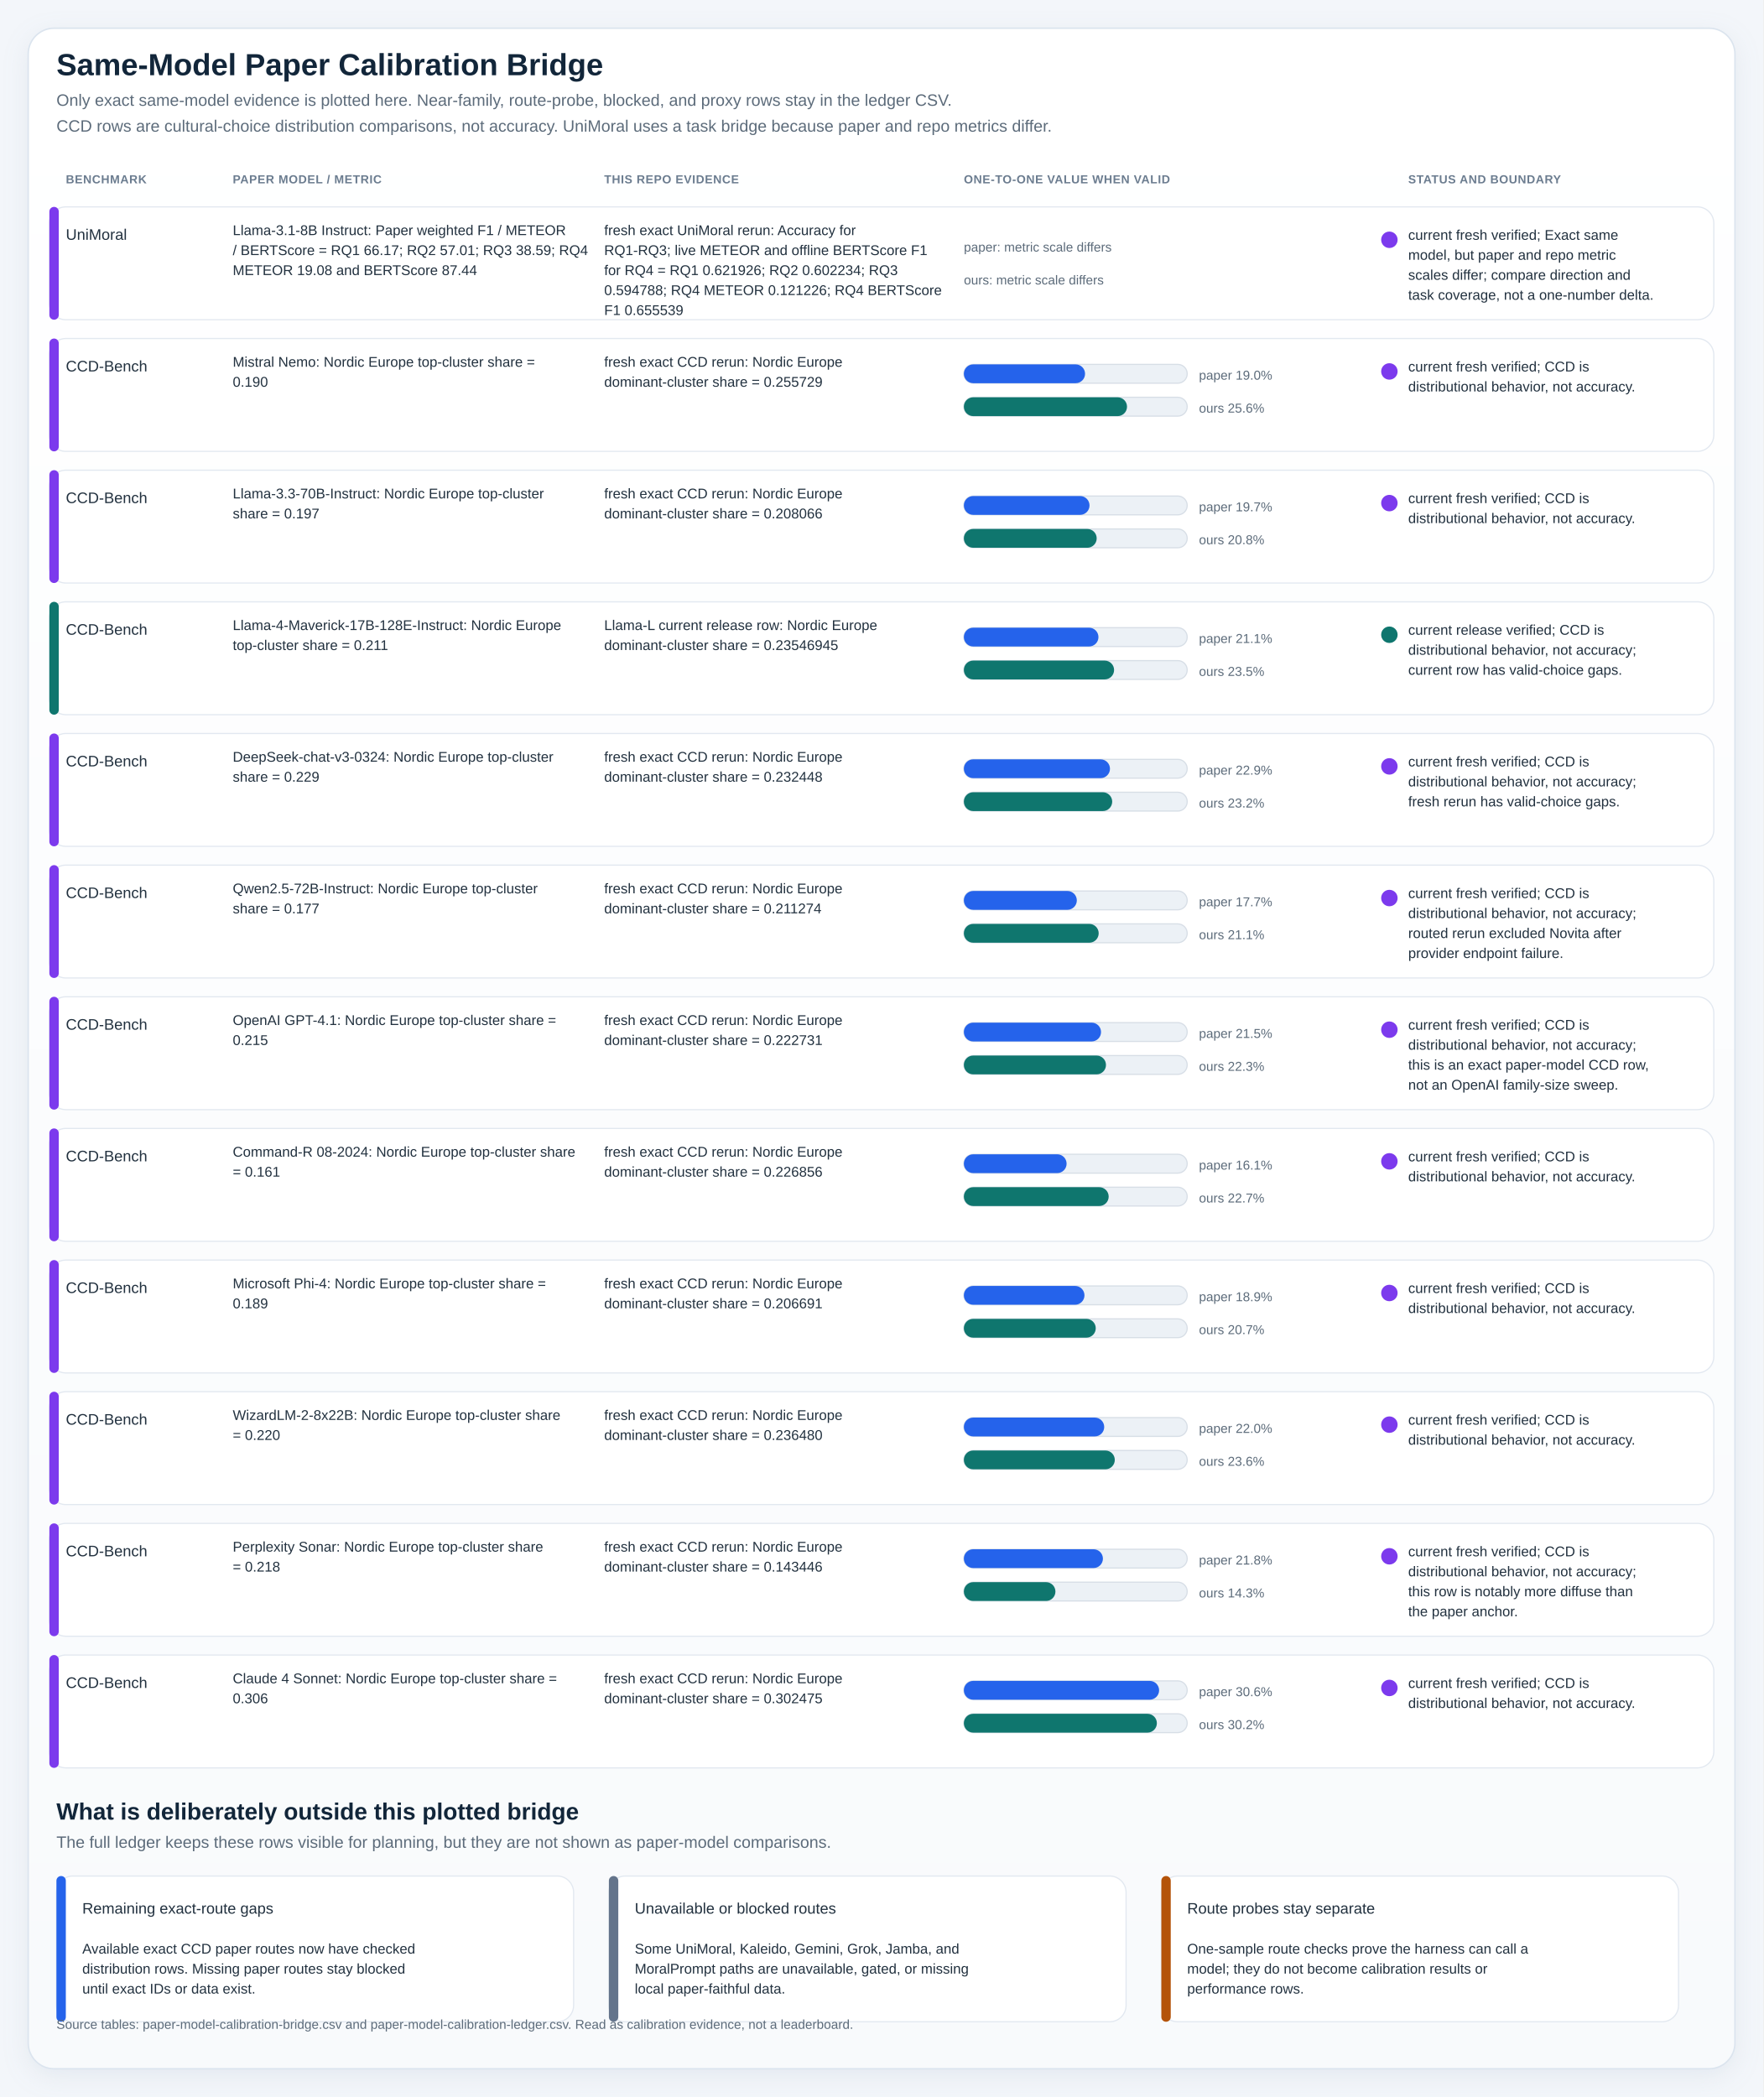
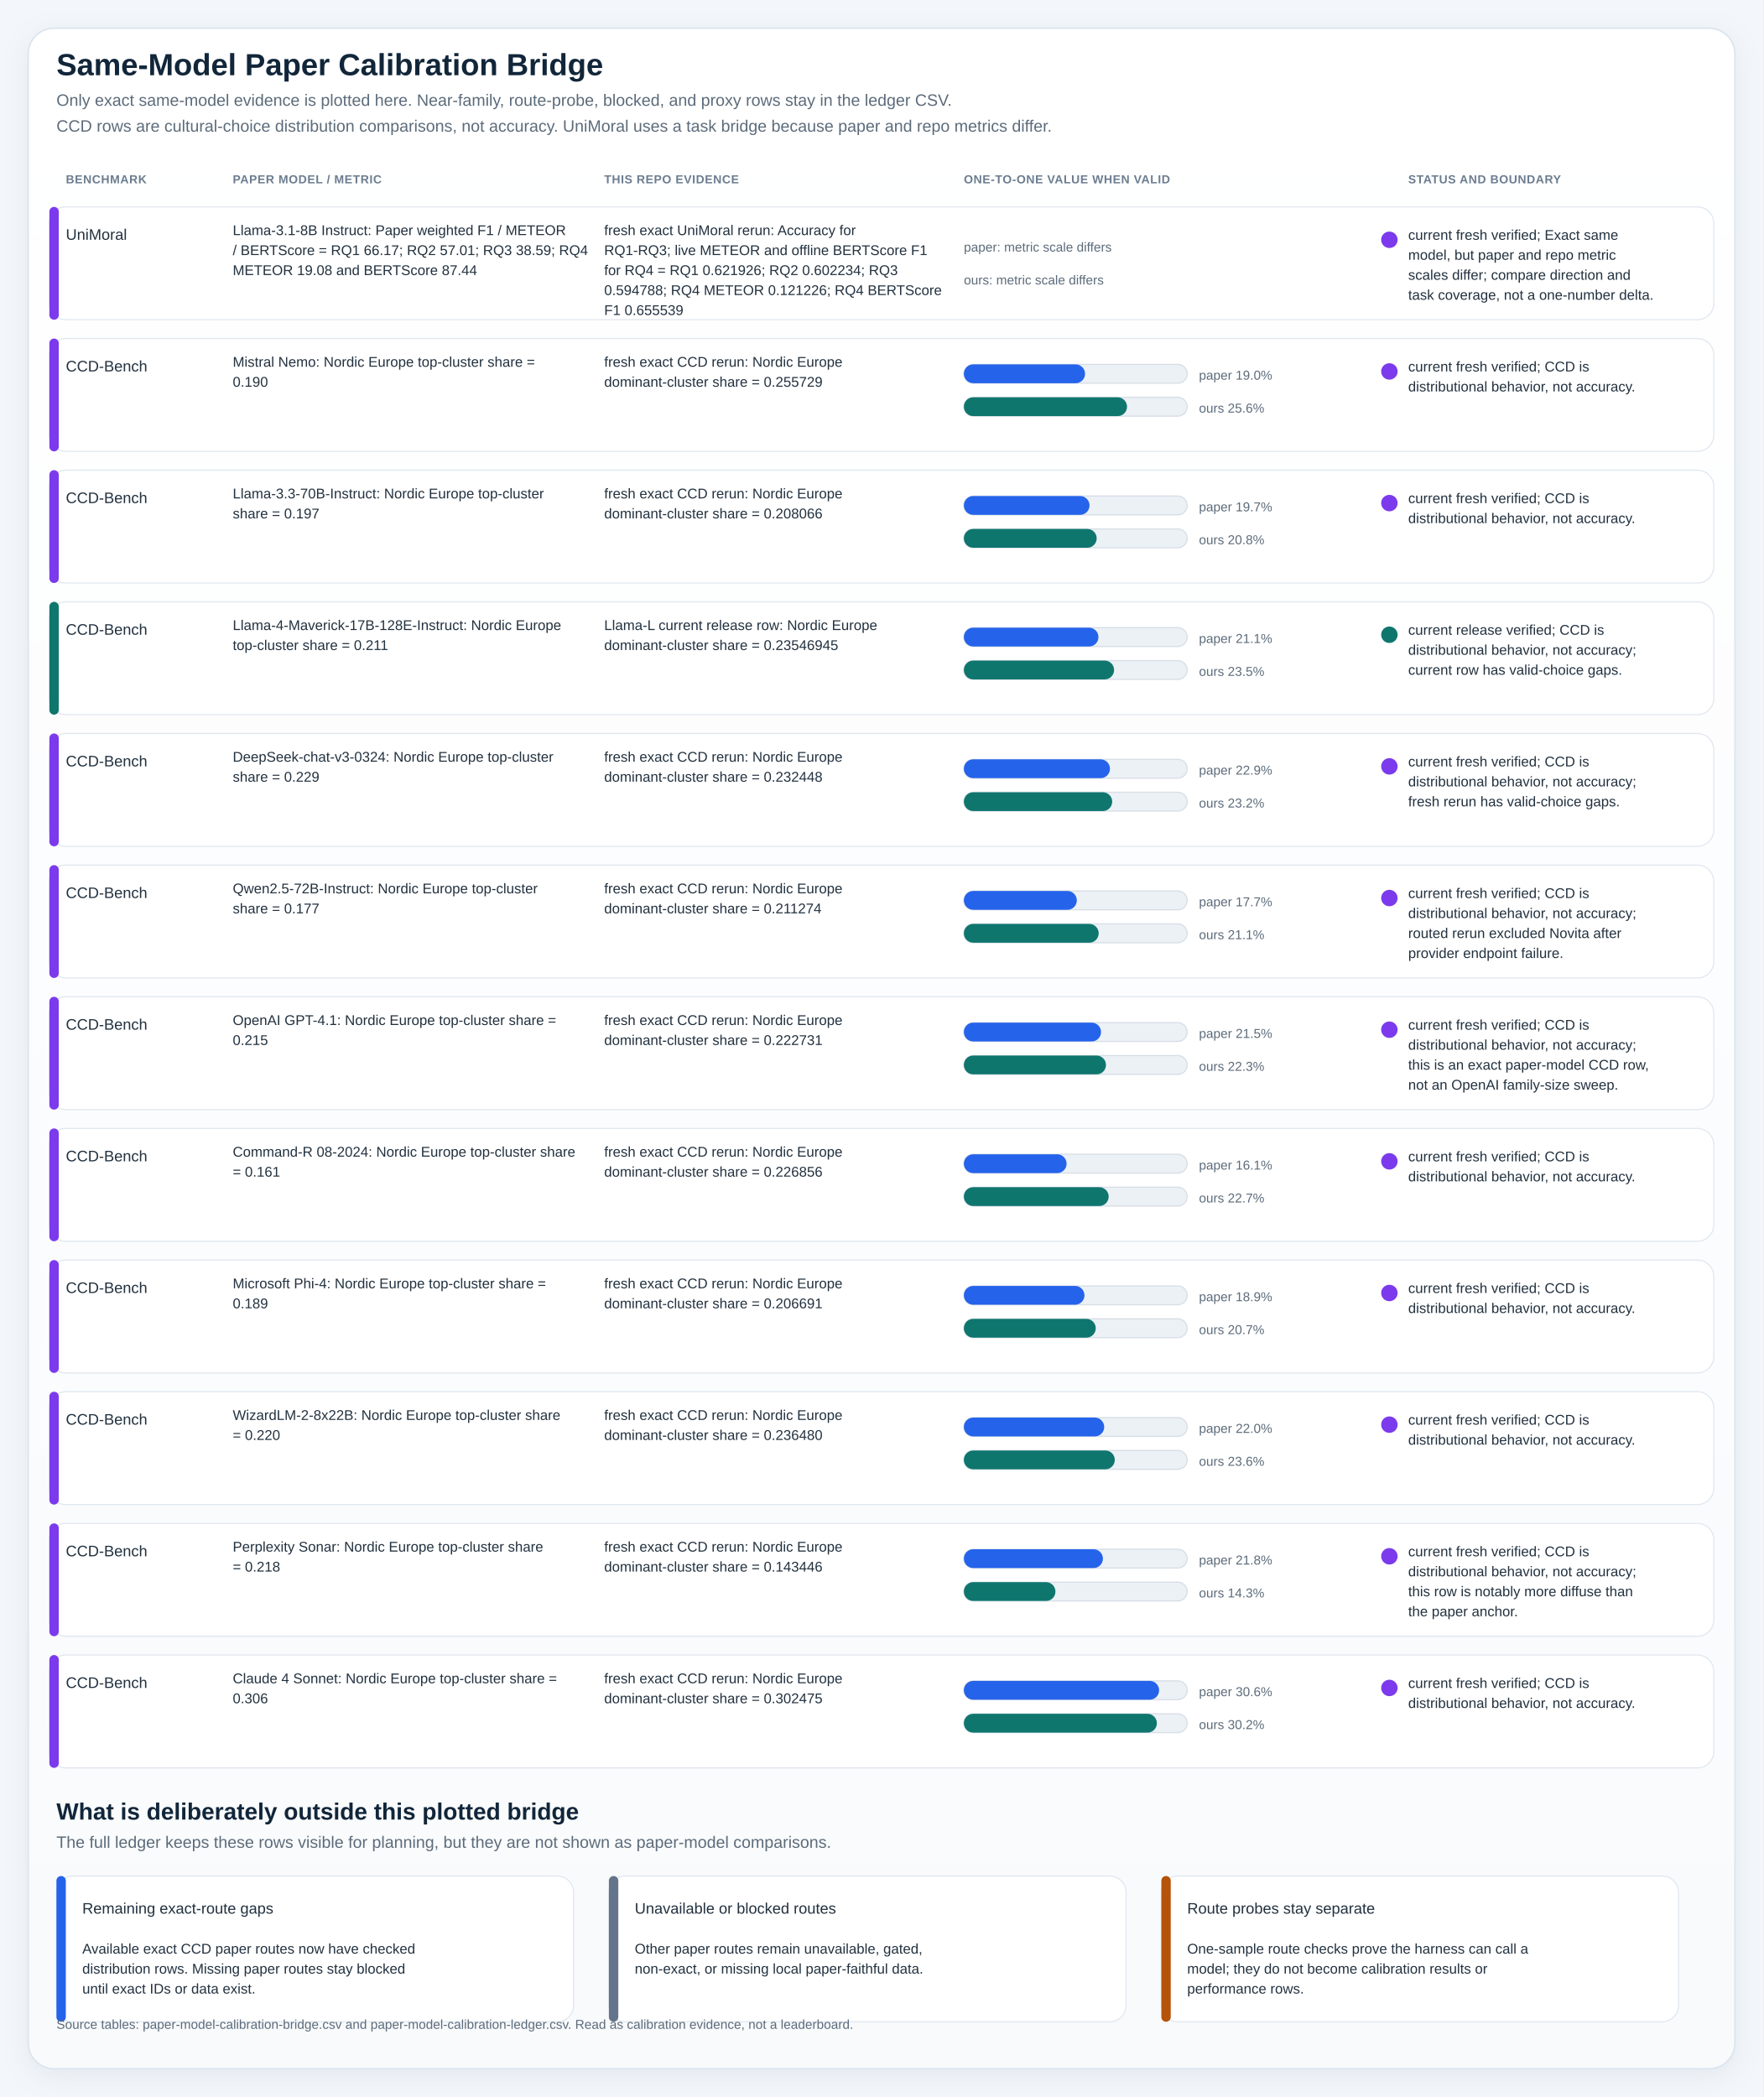
<svg xmlns="http://www.w3.org/2000/svg" viewBox="0 0 1500 1784" role="img" preserveAspectRatio="xMidYMin meet" style="max-width:100%;height:auto">
  <defs>
    <linearGradient id="panelGradient" x1="0" x2="0" y1="0" y2="1">
      <stop offset="0%" stop-color="#ffffff" />
      <stop offset="100%" stop-color="#f8fafc" />
    </linearGradient>
    <pattern id="diagonalHatch" width="8" height="8" patternUnits="userSpaceOnUse" patternTransform="rotate(45)">
      <line x1="0" y1="0" x2="0" y2="8" stroke="#cdd6e1" stroke-width="3" />
    </pattern>
    <filter id="softShadow" x="-20%" y="-20%" width="140%" height="140%">
      <feDropShadow dx="0" dy="6" stdDeviation="10" flood-color="#9fb0c2" flood-opacity="0.18" />
    </filter>
    <style>
.canvas { fill: #f3f6fa; }
.title { font: 700 26px 'IBM Plex Sans', 'Helvetica Neue', Arial, sans-serif; fill: #12263a; }
.subtitle { font: 400 14px 'IBM Plex Sans', 'Helvetica Neue', Arial, sans-serif; fill: #5c6b7a; }
.axis { font: 600 14px 'IBM Plex Sans', 'Helvetica Neue', Arial, sans-serif; fill: #22313f; }
.label { font: 500 13px 'IBM Plex Sans', 'Helvetica Neue', Arial, sans-serif; fill: #22313f; }
.metric { font: 700 20px 'IBM Plex Sans', 'Helvetica Neue', Arial, sans-serif; fill: #12263a; }
.celltext { font: 700 16px 'IBM Plex Sans', 'Helvetica Neue', Arial, sans-serif; fill: #ffffff; }
.celltext-dark { font: 700 16px 'IBM Plex Sans', 'Helvetica Neue', Arial, sans-serif; fill: #173042; }
.cellsub { font: 500 11px 'IBM Plex Sans', 'Helvetica Neue', Arial, sans-serif; fill: rgba(255,255,255,0.88); }
.cellsub-dark { font: 600 11px 'IBM Plex Sans', 'Helvetica Neue', Arial, sans-serif; fill: #385062; }
.body { font: 500 12px 'IBM Plex Sans', 'Helvetica Neue', Arial, sans-serif; fill: #22313f; }
.small { font: 500 11px 'IBM Plex Sans', 'Helvetica Neue', Arial, sans-serif; fill: #5c6b7a; }
.tiny { font: 600 10px 'IBM Plex Sans', 'Helvetica Neue', Arial, sans-serif; fill: #6b7c8f; letter-spacing: 0.04em; }
.grid { fill: #ffffff; stroke: #d7dee6; stroke-width: 1.25; }
.panel { fill: url(#panelGradient); stroke: #dbe4ee; stroke-width: 1.25; filter: url(#softShadow); }
.subpanel { fill: #ffffff; stroke: #e2e8f0; stroke-width: 1; }
.legend-card { fill: #ffffff; stroke: #dbe4ee; stroke-width: 1; }
.guide { stroke: #d7dee6; stroke-width: 1; stroke-dasharray: 4 6; }
.baseline { stroke: #aab7c6; stroke-width: 1.1; }
.muted-cell { fill: #eef2f7; stroke: #d7dee6; stroke-width: 1; }
.muted-bar { fill: #ecf1f6; stroke: #d7dee6; stroke-width: 1; }
.outline { stroke: rgba(255,255,255,0.9); stroke-width: 1; }
</style>
  </defs>
  <rect x="0" y="0" width="1500" height="1784" class="canvas" />
  <rect x="24" y="24" width="1452" height="1736" rx="22" class="panel" />
  <text x="48" y="64" class="title">Same-Model Paper Calibration Bridge</text>
  <text x="48" y="90" class="subtitle">Only exact same-model evidence is plotted here. Near-family, route-probe, blocked, and proxy rows stay in the ledger CSV.</text>
  <text x="48" y="112" class="subtitle">CCD rows are cultural-choice distribution comparisons, not accuracy. UniMoral uses a task bridge because paper and repo metrics differ.</text>
  <text x="56" y="156" class="tiny">BENCHMARK</text>
  <text x="198" y="156" class="tiny">PAPER MODEL / METRIC</text>
  <text x="514" y="156" class="tiny">THIS REPO EVIDENCE</text>
  <text x="820" y="156" class="tiny">ONE-TO-ONE VALUE WHEN VALID</text>
  <text x="1198" y="156" class="tiny">STATUS AND BOUNDARY</text>
  <rect x="42" y="176" width="1416" height="96" rx="14" class="subpanel" />
  <rect x="42" y="176" width="8" height="96" rx="4" fill="#7c3aed" />
  <text x="56" y="204" class="label">UniMoral</text>
  <text x="198" y="200" class="body">Llama-3.1-8B Instruct: Paper weighted F1 / METEOR</text>
  <text x="198" y="217" class="body">/ BERTScore = RQ1 66.17; RQ2 57.01; RQ3 38.59; RQ4</text>
  <text x="198" y="234" class="body">METEOR 19.08 and BERTScore 87.44</text>
  <text x="514" y="200" class="body">fresh exact UniMoral rerun: Accuracy for</text>
  <text x="514" y="217" class="body">RQ1-RQ3; live METEOR and offline BERTScore F1</text>
  <text x="514" y="234" class="body">for RQ4 = RQ1 0.621926; RQ2 0.602234; RQ3</text>
  <text x="514" y="251" class="body">0.594788; RQ4 METEOR 0.121226; RQ4 BERTScore</text>
  <text x="514" y="268" class="body">F1 0.655539</text>
  <text x="820" y="214" class="small">paper: metric scale differs</text>
  <text x="820" y="242" class="small">ours: metric scale differs</text>
  <circle cx="1182" cy="204" r="7" fill="#7c3aed" />
  <text x="1198" y="204" class="body">current fresh verified; Exact same</text>
  <text x="1198" y="221" class="body">model, but paper and repo metric</text>
  <text x="1198" y="238" class="body">scales differ; compare direction and</text>
  <text x="1198" y="255" class="body">task coverage, not a one-number delta.</text>
  <rect x="42" y="288" width="1416" height="96" rx="14" class="subpanel" />
  <rect x="42" y="288" width="8" height="96" rx="4" fill="#7c3aed" />
  <text x="56" y="316" class="label">CCD-Bench</text>
  <text x="198" y="312" class="body">Mistral Nemo: Nordic Europe top-cluster share =</text>
  <text x="198" y="329" class="body">0.190</text>
  <text x="514" y="312" class="body">fresh exact CCD rerun: Nordic Europe</text>
  <text x="514" y="329" class="body">dominant-cluster share = 0.255729</text>
  <rect x="820" y="310" width="190" height="16" rx="8" class="muted-bar" />
  <rect x="820" y="310" width="103.1" height="16" rx="8" fill="#2563eb" />
  <text x="1020" y="323" class="small">paper 19.0%</text>
  <rect x="820" y="338" width="190" height="16" rx="8" class="muted-bar" />
  <rect x="820" y="338" width="138.8" height="16" rx="8" fill="#0f766e" />
  <text x="1020" y="351" class="small">ours 25.6%</text>
  <circle cx="1182" cy="316" r="7" fill="#7c3aed" />
  <text x="1198" y="316" class="body">current fresh verified; CCD is</text>
  <text x="1198" y="333" class="body">distributional behavior, not accuracy.</text>
  <rect x="42" y="400" width="1416" height="96" rx="14" class="subpanel" />
  <rect x="42" y="400" width="8" height="96" rx="4" fill="#7c3aed" />
  <text x="56" y="428" class="label">CCD-Bench</text>
  <text x="198" y="424" class="body">Llama-3.3-70B-Instruct: Nordic Europe top-cluster</text>
  <text x="198" y="441" class="body">share = 0.197</text>
  <text x="514" y="424" class="body">fresh exact CCD rerun: Nordic Europe</text>
  <text x="514" y="441" class="body">dominant-cluster share = 0.208066</text>
  <rect x="820" y="422" width="190" height="16" rx="8" class="muted-bar" />
  <rect x="820" y="422" width="106.9" height="16" rx="8" fill="#2563eb" />
  <text x="1020" y="435" class="small">paper 19.7%</text>
  <rect x="820" y="450" width="190" height="16" rx="8" class="muted-bar" />
  <rect x="820" y="450" width="113.0" height="16" rx="8" fill="#0f766e" />
  <text x="1020" y="463" class="small">ours 20.8%</text>
  <circle cx="1182" cy="428" r="7" fill="#7c3aed" />
  <text x="1198" y="428" class="body">current fresh verified; CCD is</text>
  <text x="1198" y="445" class="body">distributional behavior, not accuracy.</text>
  <rect x="42" y="512" width="1416" height="96" rx="14" class="subpanel" />
  <rect x="42" y="512" width="8" height="96" rx="4" fill="#0f766e" />
  <text x="56" y="540" class="label">CCD-Bench</text>
  <text x="198" y="536" class="body">Llama-4-Maverick-17B-128E-Instruct: Nordic Europe</text>
  <text x="198" y="553" class="body">top-cluster share = 0.211</text>
  <text x="514" y="536" class="body">Llama-L current release row: Nordic Europe</text>
  <text x="514" y="553" class="body">dominant-cluster share = 0.23546945</text>
  <rect x="820" y="534" width="190" height="16" rx="8" class="muted-bar" />
  <rect x="820" y="534" width="114.5" height="16" rx="8" fill="#2563eb" />
  <text x="1020" y="547" class="small">paper 21.1%</text>
  <rect x="820" y="562" width="190" height="16" rx="8" class="muted-bar" />
  <rect x="820" y="562" width="127.8" height="16" rx="8" fill="#0f766e" />
  <text x="1020" y="575" class="small">ours 23.5%</text>
  <circle cx="1182" cy="540" r="7" fill="#0f766e" />
  <text x="1198" y="540" class="body">current release verified; CCD is</text>
  <text x="1198" y="557" class="body">distributional behavior, not accuracy;</text>
  <text x="1198" y="574" class="body">current row has valid-choice gaps.</text>
  <rect x="42" y="624" width="1416" height="96" rx="14" class="subpanel" />
  <rect x="42" y="624" width="8" height="96" rx="4" fill="#7c3aed" />
  <text x="56" y="652" class="label">CCD-Bench</text>
  <text x="198" y="648" class="body">DeepSeek-chat-v3-0324: Nordic Europe top-cluster</text>
  <text x="198" y="665" class="body">share = 0.229</text>
  <text x="514" y="648" class="body">fresh exact CCD rerun: Nordic Europe</text>
  <text x="514" y="665" class="body">dominant-cluster share = 0.232448</text>
  <rect x="820" y="646" width="190" height="16" rx="8" class="muted-bar" />
  <rect x="820" y="646" width="124.3" height="16" rx="8" fill="#2563eb" />
  <text x="1020" y="659" class="small">paper 22.9%</text>
  <rect x="820" y="674" width="190" height="16" rx="8" class="muted-bar" />
  <rect x="820" y="674" width="126.2" height="16" rx="8" fill="#0f766e" />
  <text x="1020" y="687" class="small">ours 23.2%</text>
  <circle cx="1182" cy="652" r="7" fill="#7c3aed" />
  <text x="1198" y="652" class="body">current fresh verified; CCD is</text>
  <text x="1198" y="669" class="body">distributional behavior, not accuracy;</text>
  <text x="1198" y="686" class="body">fresh rerun has valid-choice gaps.</text>
  <rect x="42" y="736" width="1416" height="96" rx="14" class="subpanel" />
  <rect x="42" y="736" width="8" height="96" rx="4" fill="#7c3aed" />
  <text x="56" y="764" class="label">CCD-Bench</text>
  <text x="198" y="760" class="body">Qwen2.5-72B-Instruct: Nordic Europe top-cluster</text>
  <text x="198" y="777" class="body">share = 0.177</text>
  <text x="514" y="760" class="body">fresh exact CCD rerun: Nordic Europe</text>
  <text x="514" y="777" class="body">dominant-cluster share = 0.211274</text>
  <rect x="820" y="758" width="190" height="16" rx="8" class="muted-bar" />
  <rect x="820" y="758" width="96.1" height="16" rx="8" fill="#2563eb" />
  <text x="1020" y="771" class="small">paper 17.7%</text>
  <rect x="820" y="786" width="190" height="16" rx="8" class="muted-bar" />
  <rect x="820" y="786" width="114.7" height="16" rx="8" fill="#0f766e" />
  <text x="1020" y="799" class="small">ours 21.1%</text>
  <circle cx="1182" cy="764" r="7" fill="#7c3aed" />
  <text x="1198" y="764" class="body">current fresh verified; CCD is</text>
  <text x="1198" y="781" class="body">distributional behavior, not accuracy;</text>
  <text x="1198" y="798" class="body">routed rerun excluded Novita after</text>
  <text x="1198" y="815" class="body">provider endpoint failure.</text>
  <rect x="42" y="848" width="1416" height="96" rx="14" class="subpanel" />
  <rect x="42" y="848" width="8" height="96" rx="4" fill="#7c3aed" />
  <text x="56" y="876" class="label">CCD-Bench</text>
  <text x="198" y="872" class="body">OpenAI GPT-4.1: Nordic Europe top-cluster share =</text>
  <text x="198" y="889" class="body">0.215</text>
  <text x="514" y="872" class="body">fresh exact CCD rerun: Nordic Europe</text>
  <text x="514" y="889" class="body">dominant-cluster share = 0.222731</text>
  <rect x="820" y="870" width="190" height="16" rx="8" class="muted-bar" />
  <rect x="820" y="870" width="116.7" height="16" rx="8" fill="#2563eb" />
  <text x="1020" y="883" class="small">paper 21.5%</text>
  <rect x="820" y="898" width="190" height="16" rx="8" class="muted-bar" />
  <rect x="820" y="898" width="120.9" height="16" rx="8" fill="#0f766e" />
  <text x="1020" y="911" class="small">ours 22.3%</text>
  <circle cx="1182" cy="876" r="7" fill="#7c3aed" />
  <text x="1198" y="876" class="body">current fresh verified; CCD is</text>
  <text x="1198" y="893" class="body">distributional behavior, not accuracy;</text>
  <text x="1198" y="910" class="body">this is an exact paper-model CCD row,</text>
  <text x="1198" y="927" class="body">not an OpenAI family-size sweep.</text>
  <rect x="42" y="960" width="1416" height="96" rx="14" class="subpanel" />
  <rect x="42" y="960" width="8" height="96" rx="4" fill="#7c3aed" />
  <text x="56" y="988" class="label">CCD-Bench</text>
  <text x="198" y="984" class="body">Command-R 08-2024: Nordic Europe top-cluster share</text>
  <text x="198" y="1001" class="body">= 0.161</text>
  <text x="514" y="984" class="body">fresh exact CCD rerun: Nordic Europe</text>
  <text x="514" y="1001" class="body">dominant-cluster share = 0.226856</text>
  <rect x="820" y="982" width="190" height="16" rx="8" class="muted-bar" />
  <rect x="820" y="982" width="87.4" height="16" rx="8" fill="#2563eb" />
  <text x="1020" y="995" class="small">paper 16.1%</text>
  <rect x="820" y="1010" width="190" height="16" rx="8" class="muted-bar" />
  <rect x="820" y="1010" width="123.2" height="16" rx="8" fill="#0f766e" />
  <text x="1020" y="1023" class="small">ours 22.7%</text>
  <circle cx="1182" cy="988" r="7" fill="#7c3aed" />
  <text x="1198" y="988" class="body">current fresh verified; CCD is</text>
  <text x="1198" y="1005" class="body">distributional behavior, not accuracy.</text>
  <rect x="42" y="1072" width="1416" height="96" rx="14" class="subpanel" />
  <rect x="42" y="1072" width="8" height="96" rx="4" fill="#7c3aed" />
  <text x="56" y="1100" class="label">CCD-Bench</text>
  <text x="198" y="1096" class="body">Microsoft Phi-4: Nordic Europe top-cluster share =</text>
  <text x="198" y="1113" class="body">0.189</text>
  <text x="514" y="1096" class="body">fresh exact CCD rerun: Nordic Europe</text>
  <text x="514" y="1113" class="body">dominant-cluster share = 0.206691</text>
  <rect x="820" y="1094" width="190" height="16" rx="8" class="muted-bar" />
  <rect x="820" y="1094" width="102.6" height="16" rx="8" fill="#2563eb" />
  <text x="1020" y="1107" class="small">paper 18.9%</text>
  <rect x="820" y="1122" width="190" height="16" rx="8" class="muted-bar" />
  <rect x="820" y="1122" width="112.2" height="16" rx="8" fill="#0f766e" />
  <text x="1020" y="1135" class="small">ours 20.7%</text>
  <circle cx="1182" cy="1100" r="7" fill="#7c3aed" />
  <text x="1198" y="1100" class="body">current fresh verified; CCD is</text>
  <text x="1198" y="1117" class="body">distributional behavior, not accuracy.</text>
  <rect x="42" y="1184" width="1416" height="96" rx="14" class="subpanel" />
  <rect x="42" y="1184" width="8" height="96" rx="4" fill="#7c3aed" />
  <text x="56" y="1212" class="label">CCD-Bench</text>
  <text x="198" y="1208" class="body">WizardLM-2-8x22B: Nordic Europe top-cluster share</text>
  <text x="198" y="1225" class="body">= 0.220</text>
  <text x="514" y="1208" class="body">fresh exact CCD rerun: Nordic Europe</text>
  <text x="514" y="1225" class="body">dominant-cluster share = 0.236480</text>
  <rect x="820" y="1206" width="190" height="16" rx="8" class="muted-bar" />
  <rect x="820" y="1206" width="119.4" height="16" rx="8" fill="#2563eb" />
  <text x="1020" y="1219" class="small">paper 22.0%</text>
  <rect x="820" y="1234" width="190" height="16" rx="8" class="muted-bar" />
  <rect x="820" y="1234" width="128.4" height="16" rx="8" fill="#0f766e" />
  <text x="1020" y="1247" class="small">ours 23.6%</text>
  <circle cx="1182" cy="1212" r="7" fill="#7c3aed" />
  <text x="1198" y="1212" class="body">current fresh verified; CCD is</text>
  <text x="1198" y="1229" class="body">distributional behavior, not accuracy.</text>
  <rect x="42" y="1296" width="1416" height="96" rx="14" class="subpanel" />
  <rect x="42" y="1296" width="8" height="96" rx="4" fill="#7c3aed" />
  <text x="56" y="1324" class="label">CCD-Bench</text>
  <text x="198" y="1320" class="body">Perplexity Sonar: Nordic Europe top-cluster share</text>
  <text x="198" y="1337" class="body">= 0.218</text>
  <text x="514" y="1320" class="body">fresh exact CCD rerun: Nordic Europe</text>
  <text x="514" y="1337" class="body">dominant-cluster share = 0.143446</text>
  <rect x="820" y="1318" width="190" height="16" rx="8" class="muted-bar" />
  <rect x="820" y="1318" width="118.3" height="16" rx="8" fill="#2563eb" />
  <text x="1020" y="1331" class="small">paper 21.8%</text>
  <rect x="820" y="1346" width="190" height="16" rx="8" class="muted-bar" />
  <rect x="820" y="1346" width="77.9" height="16" rx="8" fill="#0f766e" />
  <text x="1020" y="1359" class="small">ours 14.3%</text>
  <circle cx="1182" cy="1324" r="7" fill="#7c3aed" />
  <text x="1198" y="1324" class="body">current fresh verified; CCD is</text>
  <text x="1198" y="1341" class="body">distributional behavior, not accuracy;</text>
  <text x="1198" y="1358" class="body">this row is notably more diffuse than</text>
  <text x="1198" y="1375" class="body">the paper anchor.</text>
  <rect x="42" y="1408" width="1416" height="96" rx="14" class="subpanel" />
  <rect x="42" y="1408" width="8" height="96" rx="4" fill="#7c3aed" />
  <text x="56" y="1436" class="label">CCD-Bench</text>
  <text x="198" y="1432" class="body">Claude 4 Sonnet: Nordic Europe top-cluster share =</text>
  <text x="198" y="1449" class="body">0.306</text>
  <text x="514" y="1432" class="body">fresh exact CCD rerun: Nordic Europe</text>
  <text x="514" y="1449" class="body">dominant-cluster share = 0.302475</text>
  <rect x="820" y="1430" width="190" height="16" rx="8" class="muted-bar" />
  <rect x="820" y="1430" width="166.1" height="16" rx="8" fill="#2563eb" />
  <text x="1020" y="1443" class="small">paper 30.6%</text>
  <rect x="820" y="1458" width="190" height="16" rx="8" class="muted-bar" />
  <rect x="820" y="1458" width="164.2" height="16" rx="8" fill="#0f766e" />
  <text x="1020" y="1471" class="small">ours 30.2%</text>
  <circle cx="1182" cy="1436" r="7" fill="#7c3aed" />
  <text x="1198" y="1436" class="body">current fresh verified; CCD is</text>
  <text x="1198" y="1453" class="body">distributional behavior, not accuracy.</text>
  <text x="48" y="1548" class="metric">What is deliberately outside this plotted bridge</text>
  <text x="48" y="1572" class="subtitle">The full ledger keeps these rows visible for planning, but they are not shown as paper-model comparisons.</text>
  <rect x="48" y="1596" width="440" height="124" rx="14" class="subpanel" />
  <rect x="48" y="1596" width="8" height="124" rx="4" fill="#2563eb" />
  <text x="70" y="1628" class="label">Remaining exact-route gaps</text>
  <text x="70" y="1662" class="body">Available exact CCD paper routes now have checked</text>
  <text x="70" y="1679" class="body">distribution rows. Missing paper routes stay blocked</text>
  <text x="70" y="1696" class="body">until exact IDs or data exist.</text>
  <rect x="518" y="1596" width="440" height="124" rx="14" class="subpanel" />
  <rect x="518" y="1596" width="8" height="124" rx="4" fill="#64748b" />
  <text x="540" y="1628" class="label">Unavailable or blocked routes</text>
-   <text x="540" y="1662" class="body">Some UniMoral, Kaleido, Gemini, Grok, Jamba, and</text>
-   <text x="540" y="1679" class="body">MoralPrompt paths are unavailable, gated, or missing</text>
-   <text x="540" y="1696" class="body">local paper-faithful data.</text>
+   <text x="540" y="1662" class="body">Other paper routes remain unavailable, gated,</text>
+   <text x="540" y="1679" class="body">non-exact, or missing local paper-faithful data.</text>
  <rect x="988" y="1596" width="440" height="124" rx="14" class="subpanel" />
  <rect x="988" y="1596" width="8" height="124" rx="4" fill="#b45309" />
  <text x="1010" y="1628" class="label">Route probes stay separate</text>
  <text x="1010" y="1662" class="body">One-sample route checks prove the harness can call a</text>
  <text x="1010" y="1679" class="body">model; they do not become calibration results or</text>
  <text x="1010" y="1696" class="body">performance rows.</text>
  <text x="48" y="1726" class="small">Source tables: paper-model-calibration-bridge.csv and paper-model-calibration-ledger.csv. Read as calibration evidence, not a leaderboard.</text>
</svg>
